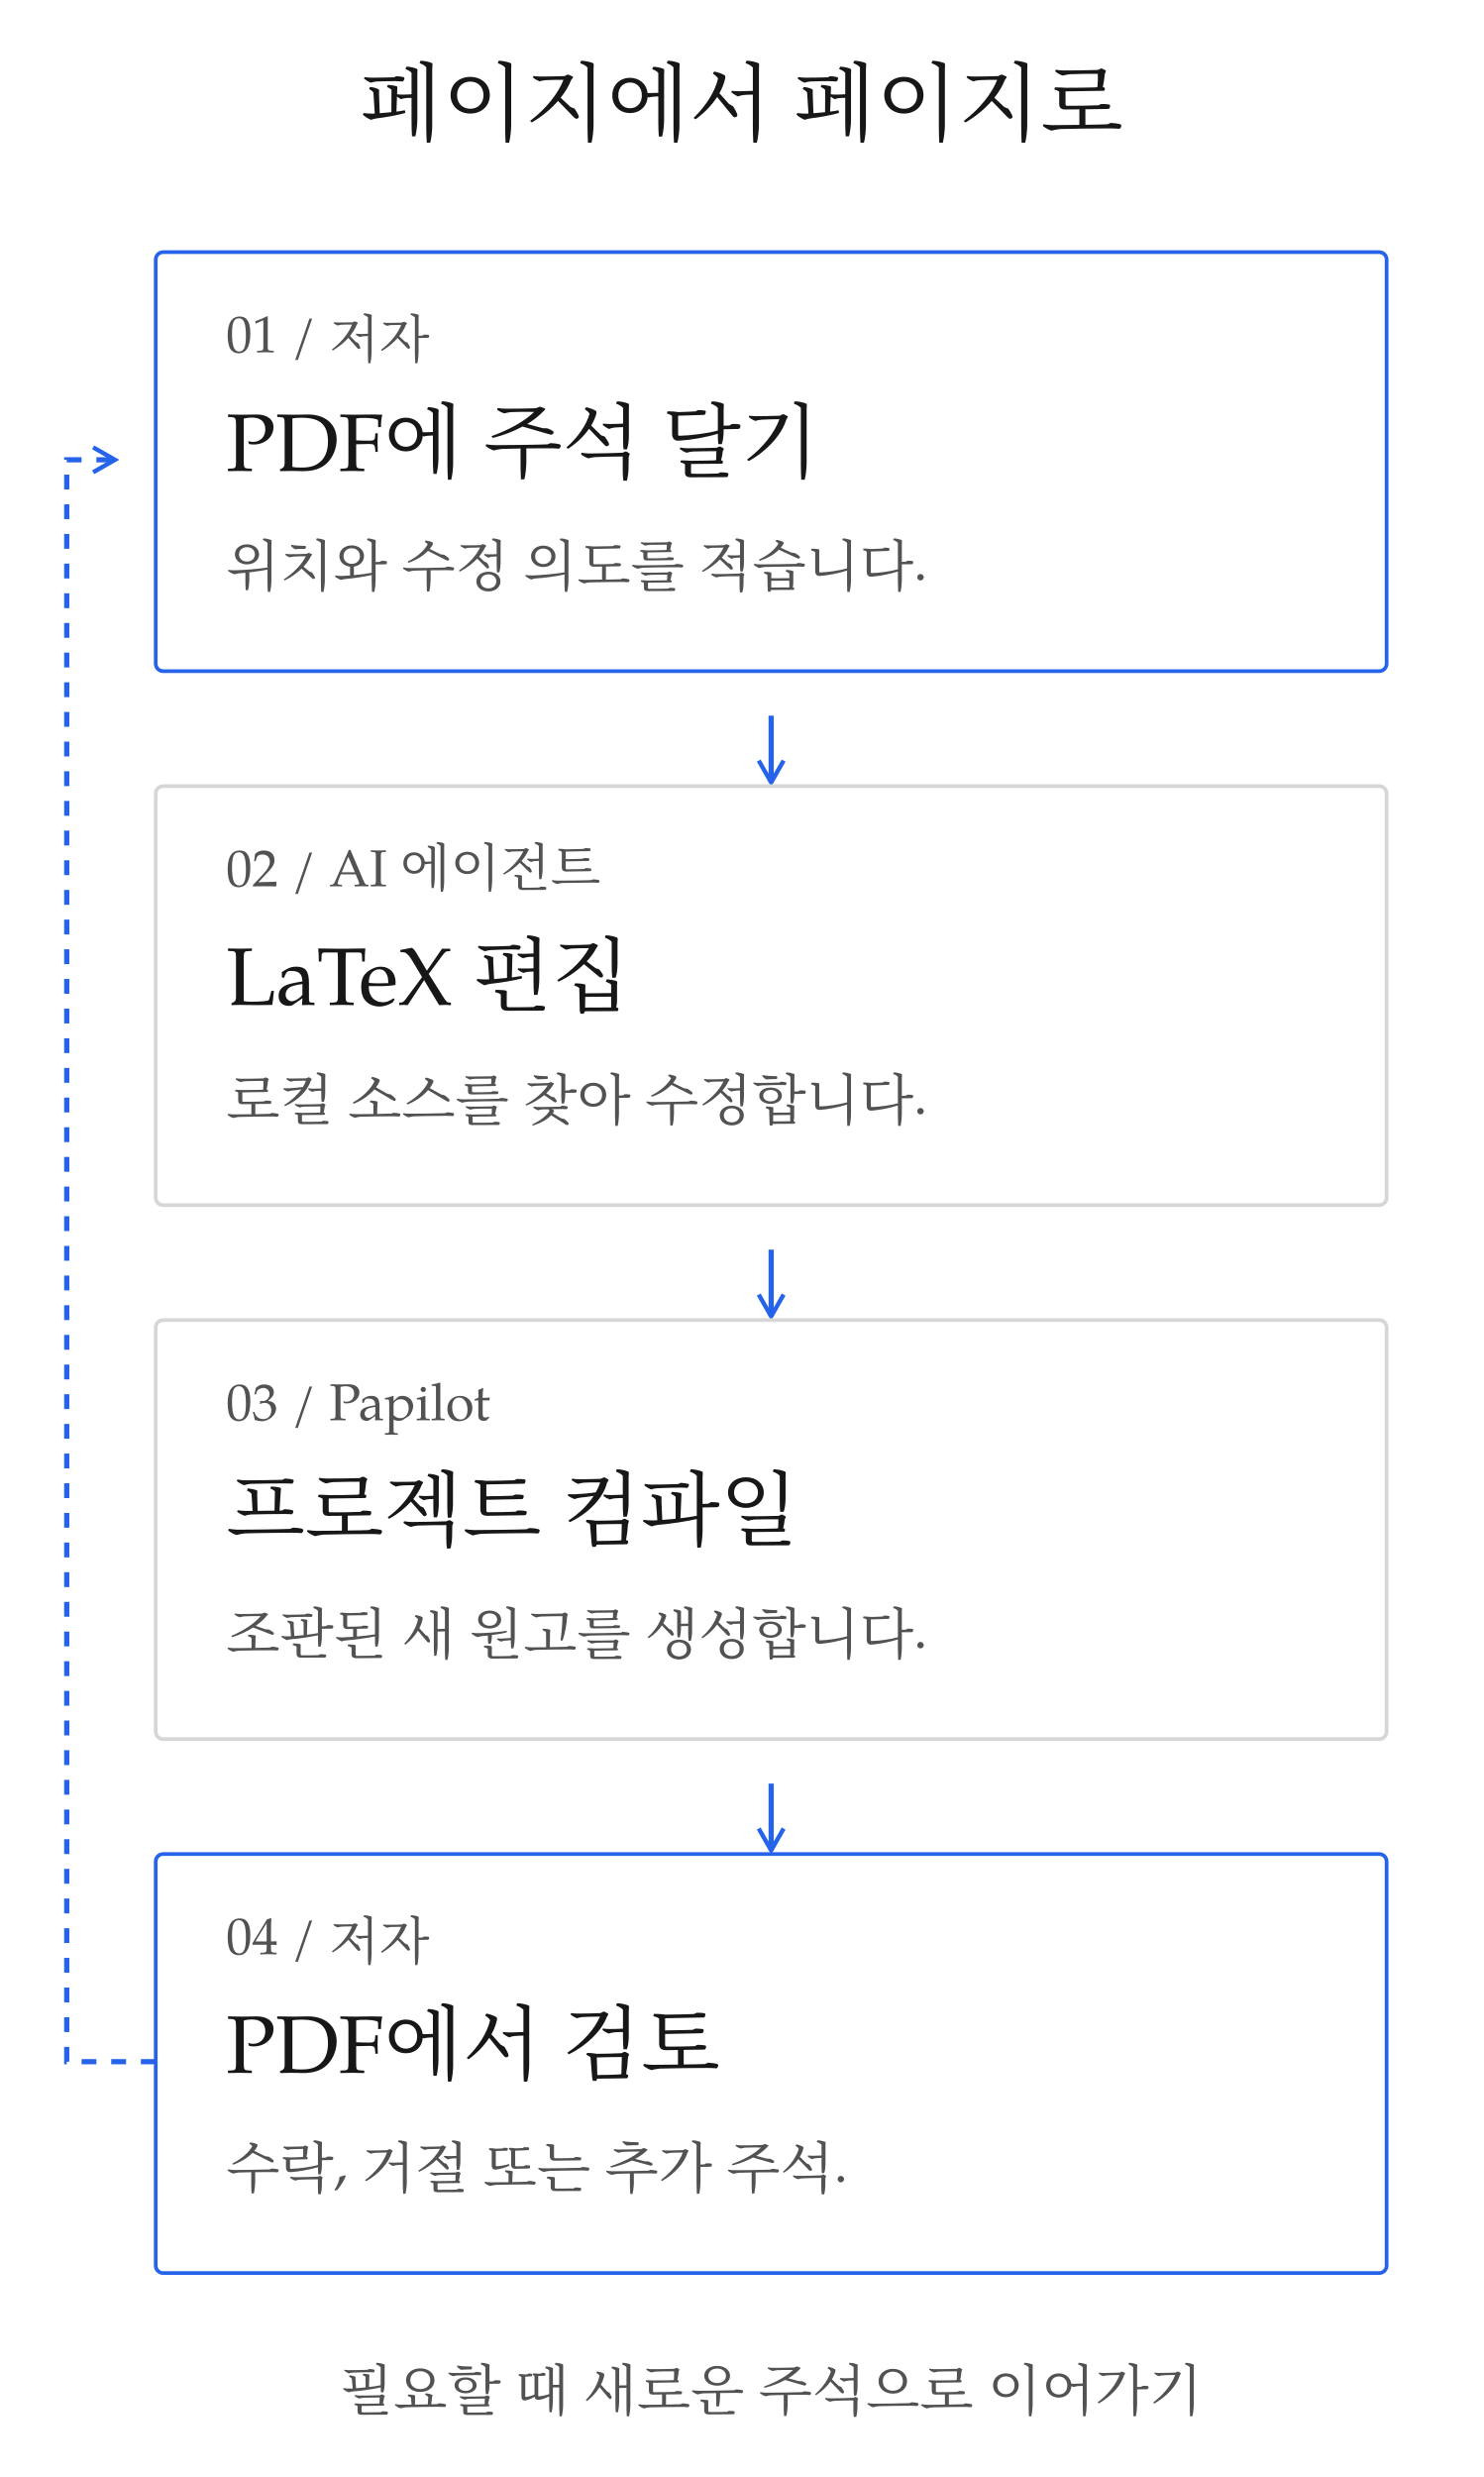
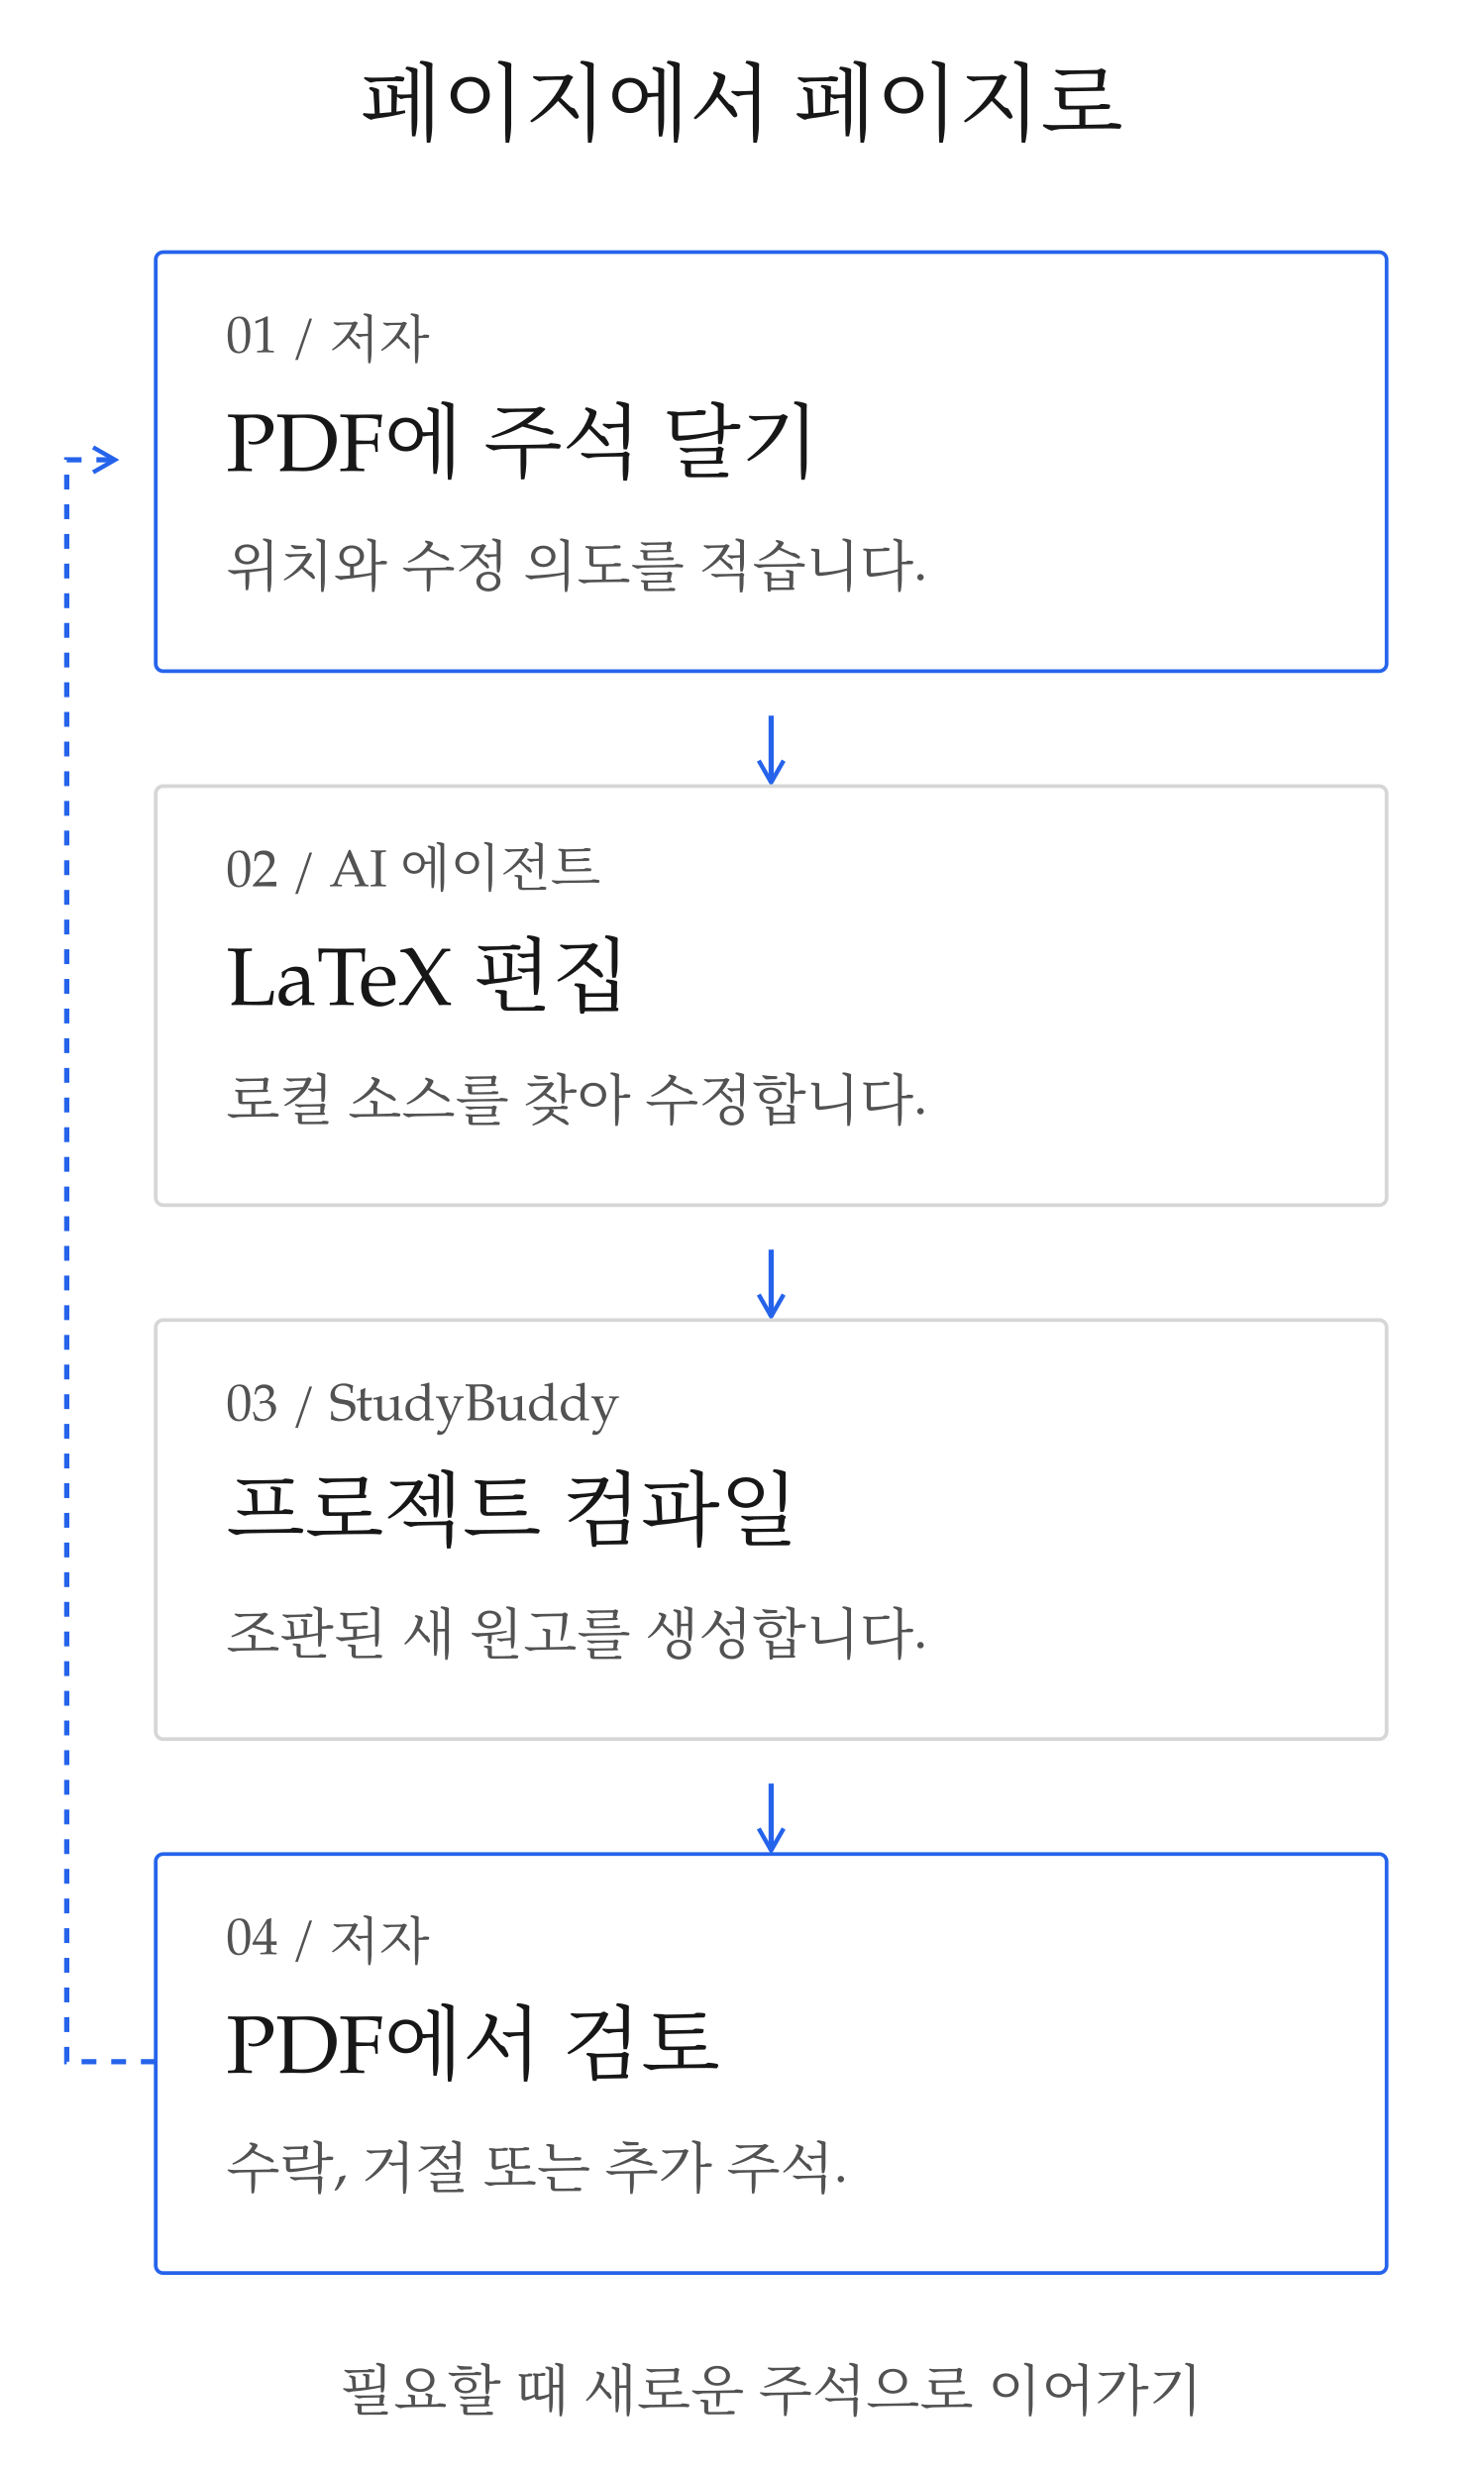
<svg xmlns="http://www.w3.org/2000/svg" viewBox="0 0 400 668" role="img" aria-labelledby="title desc">
  <defs>
    <marker id="arrow" viewBox="0 0 10 10" refX="8" refY="5" markerWidth="6" markerHeight="6" orient="auto-start-reverse">
      <path d="M1 1 8 5 1 9" fill="none" stroke="var(--art-accent, #2563eb)" stroke-width="1.4" />
    </marker>
  </defs>
  <g font-family="'Paper Serif','TeX Gyre Pagella',Palatino,'Songti SC','Noto Serif CJK SC',SimSun,serif">
    <text x="200" y="36" font-size="23" fill="var(--art-ink, #171717)" text-anchor="middle">페이지에서 페이지로</text>
    <rect x="42" y="68" width="332" height="113" rx="2" fill="var(--art-paper, #fff)" stroke="var(--art-accent, #2563eb)" />
    <text x="61" y="95" font-size="14" fill="var(--art-muted, #525252)">01  /  저자</text>
    <text x="61" y="127" font-size="22" fill="var(--art-ink, #171717)">PDF에 주석 달기</text>
    <text x="61" y="158" font-size="15" fill="var(--art-muted, #525252)">위치와 수정 의도를 적습니다.</text>
    <path d="M208 193v18" fill="none" stroke="var(--art-accent, #2563eb)" stroke-width="1.4" marker-end="url(#arrow)" />
    <rect x="42" y="212" width="332" height="113" rx="2" fill="var(--art-paper, #fff)" stroke="var(--art-line, #d6d6d6)" />
    <text x="61" y="239" font-size="14" fill="var(--art-muted, #525252)">02  /  AI 에이전트</text>
    <text x="61" y="271" font-size="22" fill="var(--art-ink, #171717)">LaTeX 편집</text>
    <text x="61" y="302" font-size="15" fill="var(--art-muted, #525252)">로컬 소스를 찾아 수정합니다.</text>
    <path d="M208 337v18" fill="none" stroke="var(--art-accent, #2563eb)" stroke-width="1.4" marker-end="url(#arrow)" />
    <rect x="42" y="356" width="332" height="113" rx="2" fill="var(--art-paper, #fff)" stroke="var(--art-line, #d6d6d6)" />
-     <text x="61" y="383" font-size="14" fill="var(--art-muted, #525252)">03  /  Papilot</text>
+     <text x="61" y="383" font-size="14" fill="var(--art-muted, #525252)">03  /  StudyBuddy</text>
    <text x="61" y="415" font-size="22" fill="var(--art-ink, #171717)">프로젝트 컴파일</text>
    <text x="61" y="446" font-size="15" fill="var(--art-muted, #525252)">조판된 새 원고를 생성합니다.</text>
    <path d="M208 481v18" fill="none" stroke="var(--art-accent, #2563eb)" stroke-width="1.4" marker-end="url(#arrow)" />
    <rect x="42" y="500" width="332" height="113" rx="2" fill="var(--art-paper, #fff)" stroke="var(--art-accent, #2563eb)" />
    <text x="61" y="527" font-size="14" fill="var(--art-muted, #525252)">04  /  저자</text>
    <text x="61" y="559" font-size="22" fill="var(--art-ink, #171717)">PDF에서 검토</text>
    <text x="61" y="590" font-size="15" fill="var(--art-muted, #525252)">수락, 거절 또는 추가 주석.</text>
    <path d="M42 556H18V124h13" fill="none" stroke="var(--art-accent, #2563eb)" stroke-width="1.4" stroke-dasharray="4 4" marker-end="url(#arrow)" />
    <text x="208" y="650" font-size="15" fill="var(--art-muted, #525252)" text-anchor="middle">필요할 때 새로운 주석으로 이어가기</text>
  </g>
</svg>
